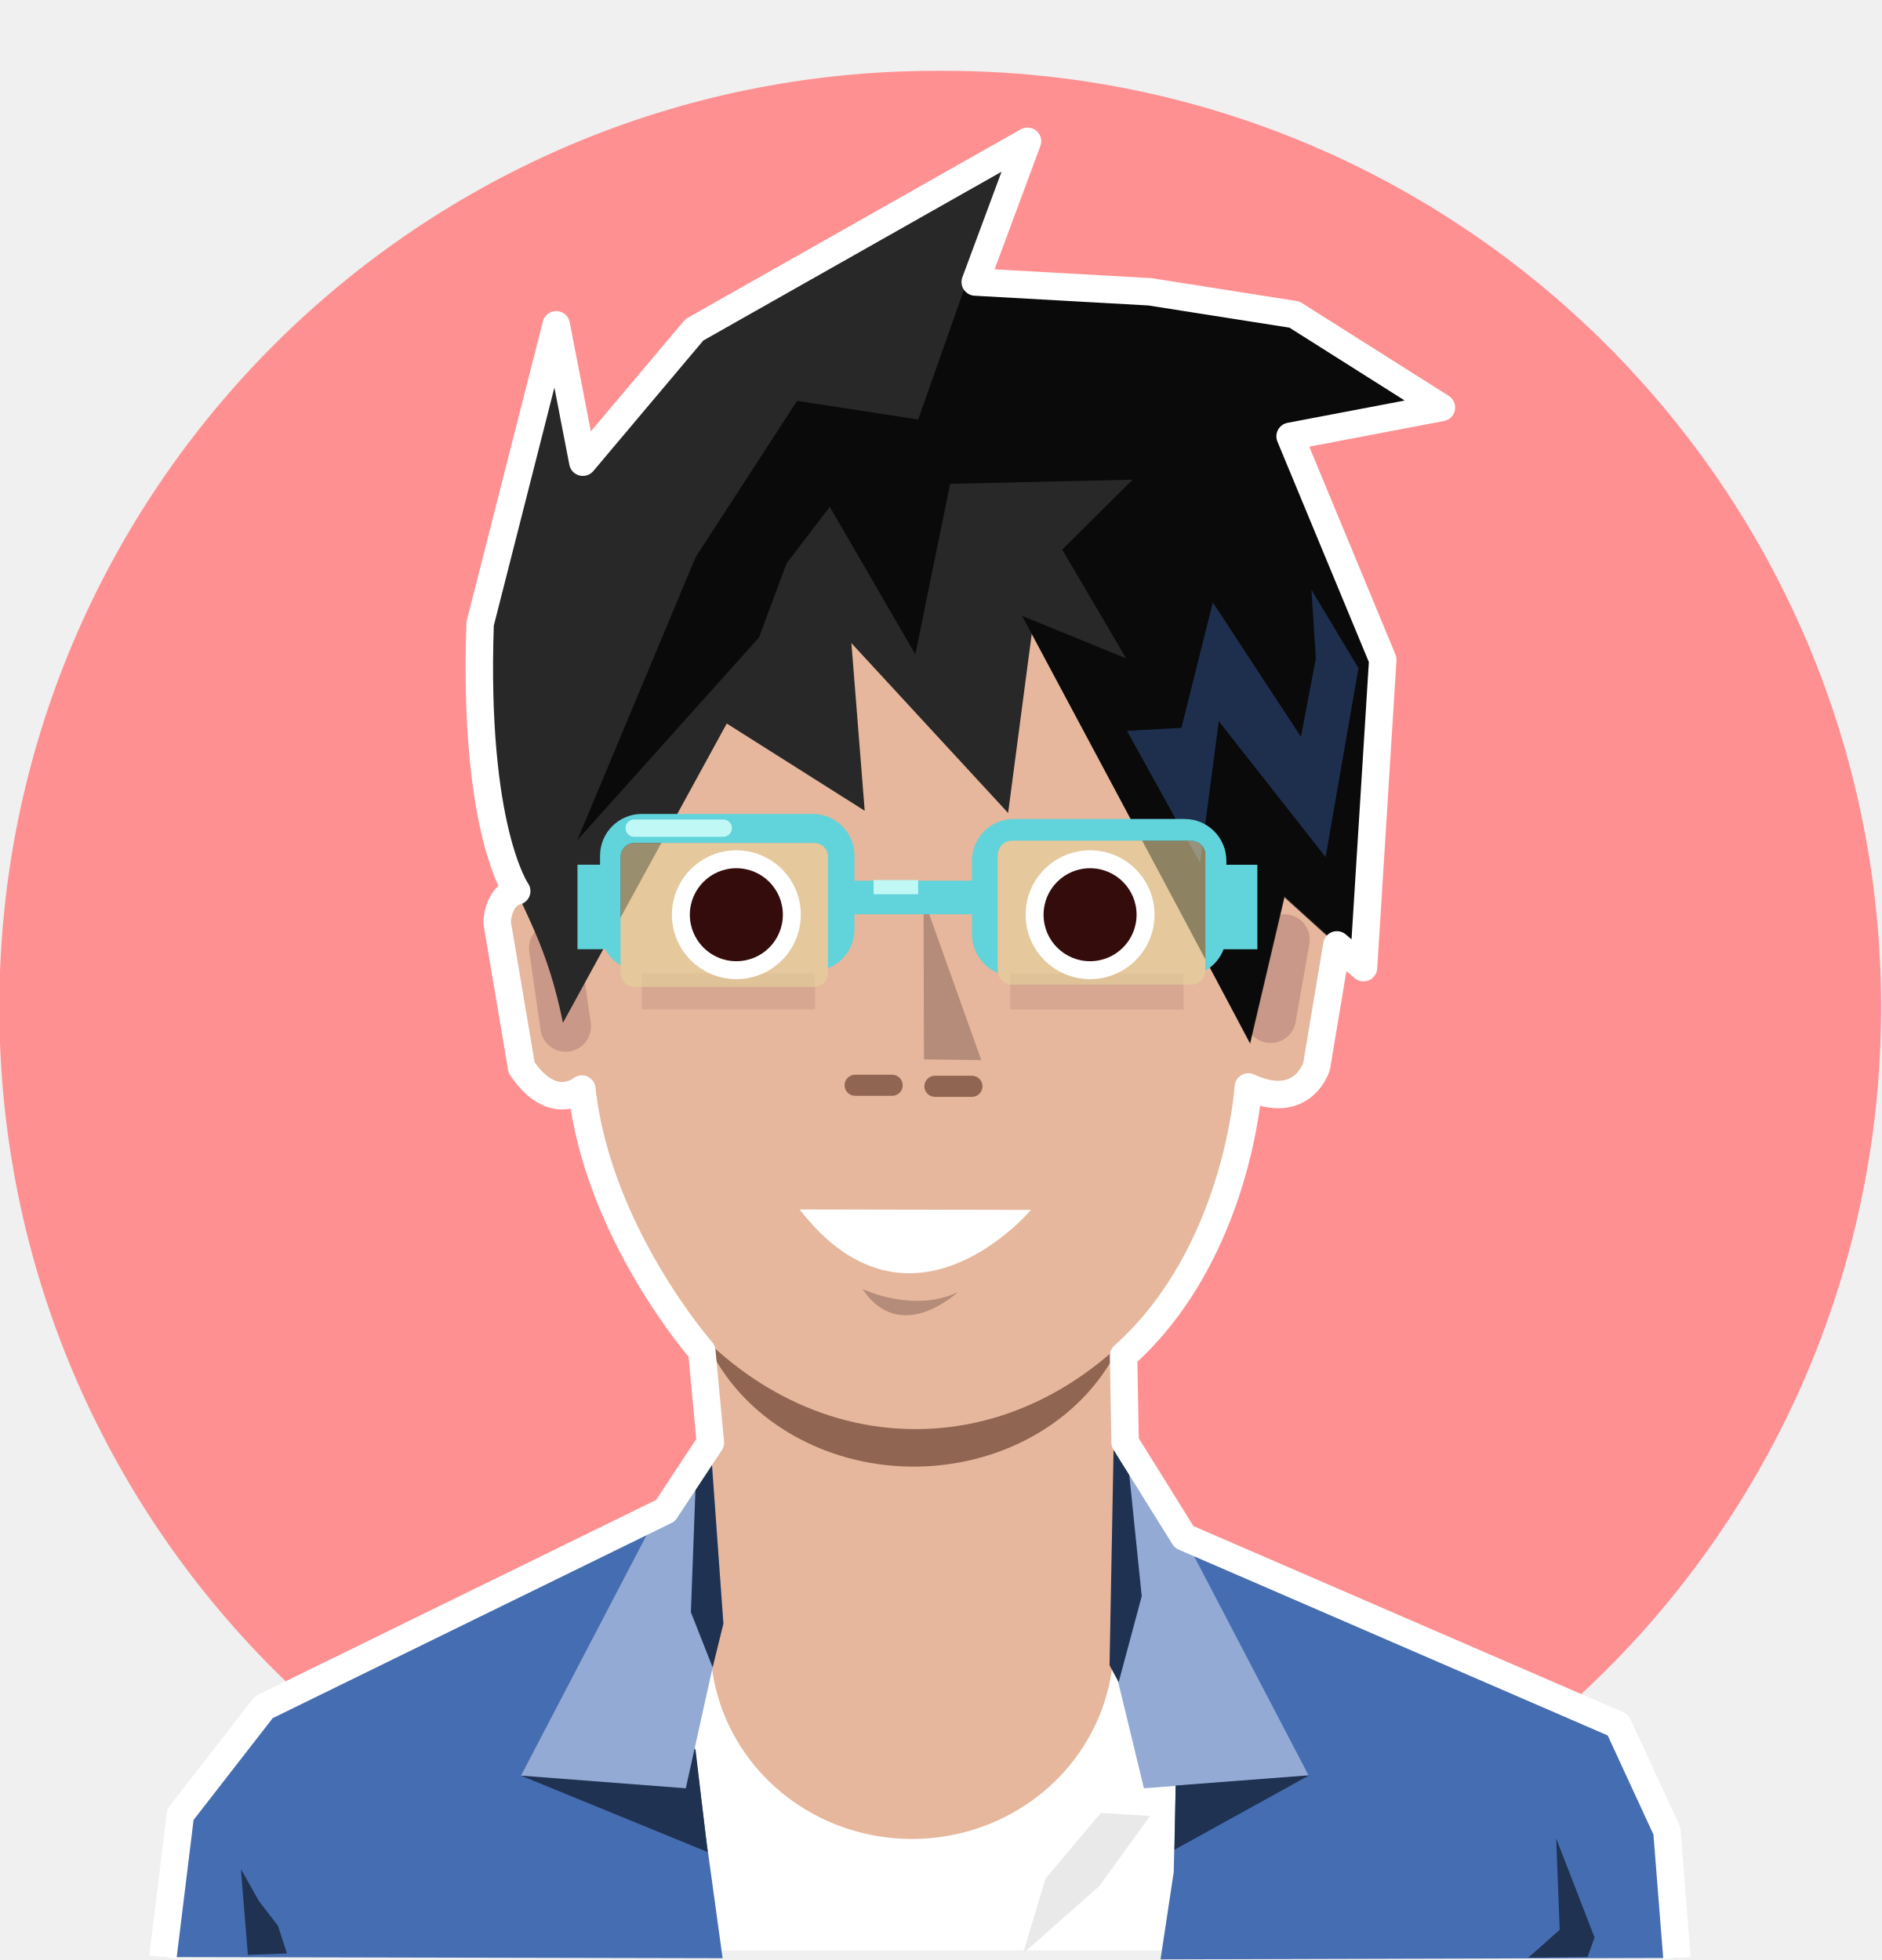
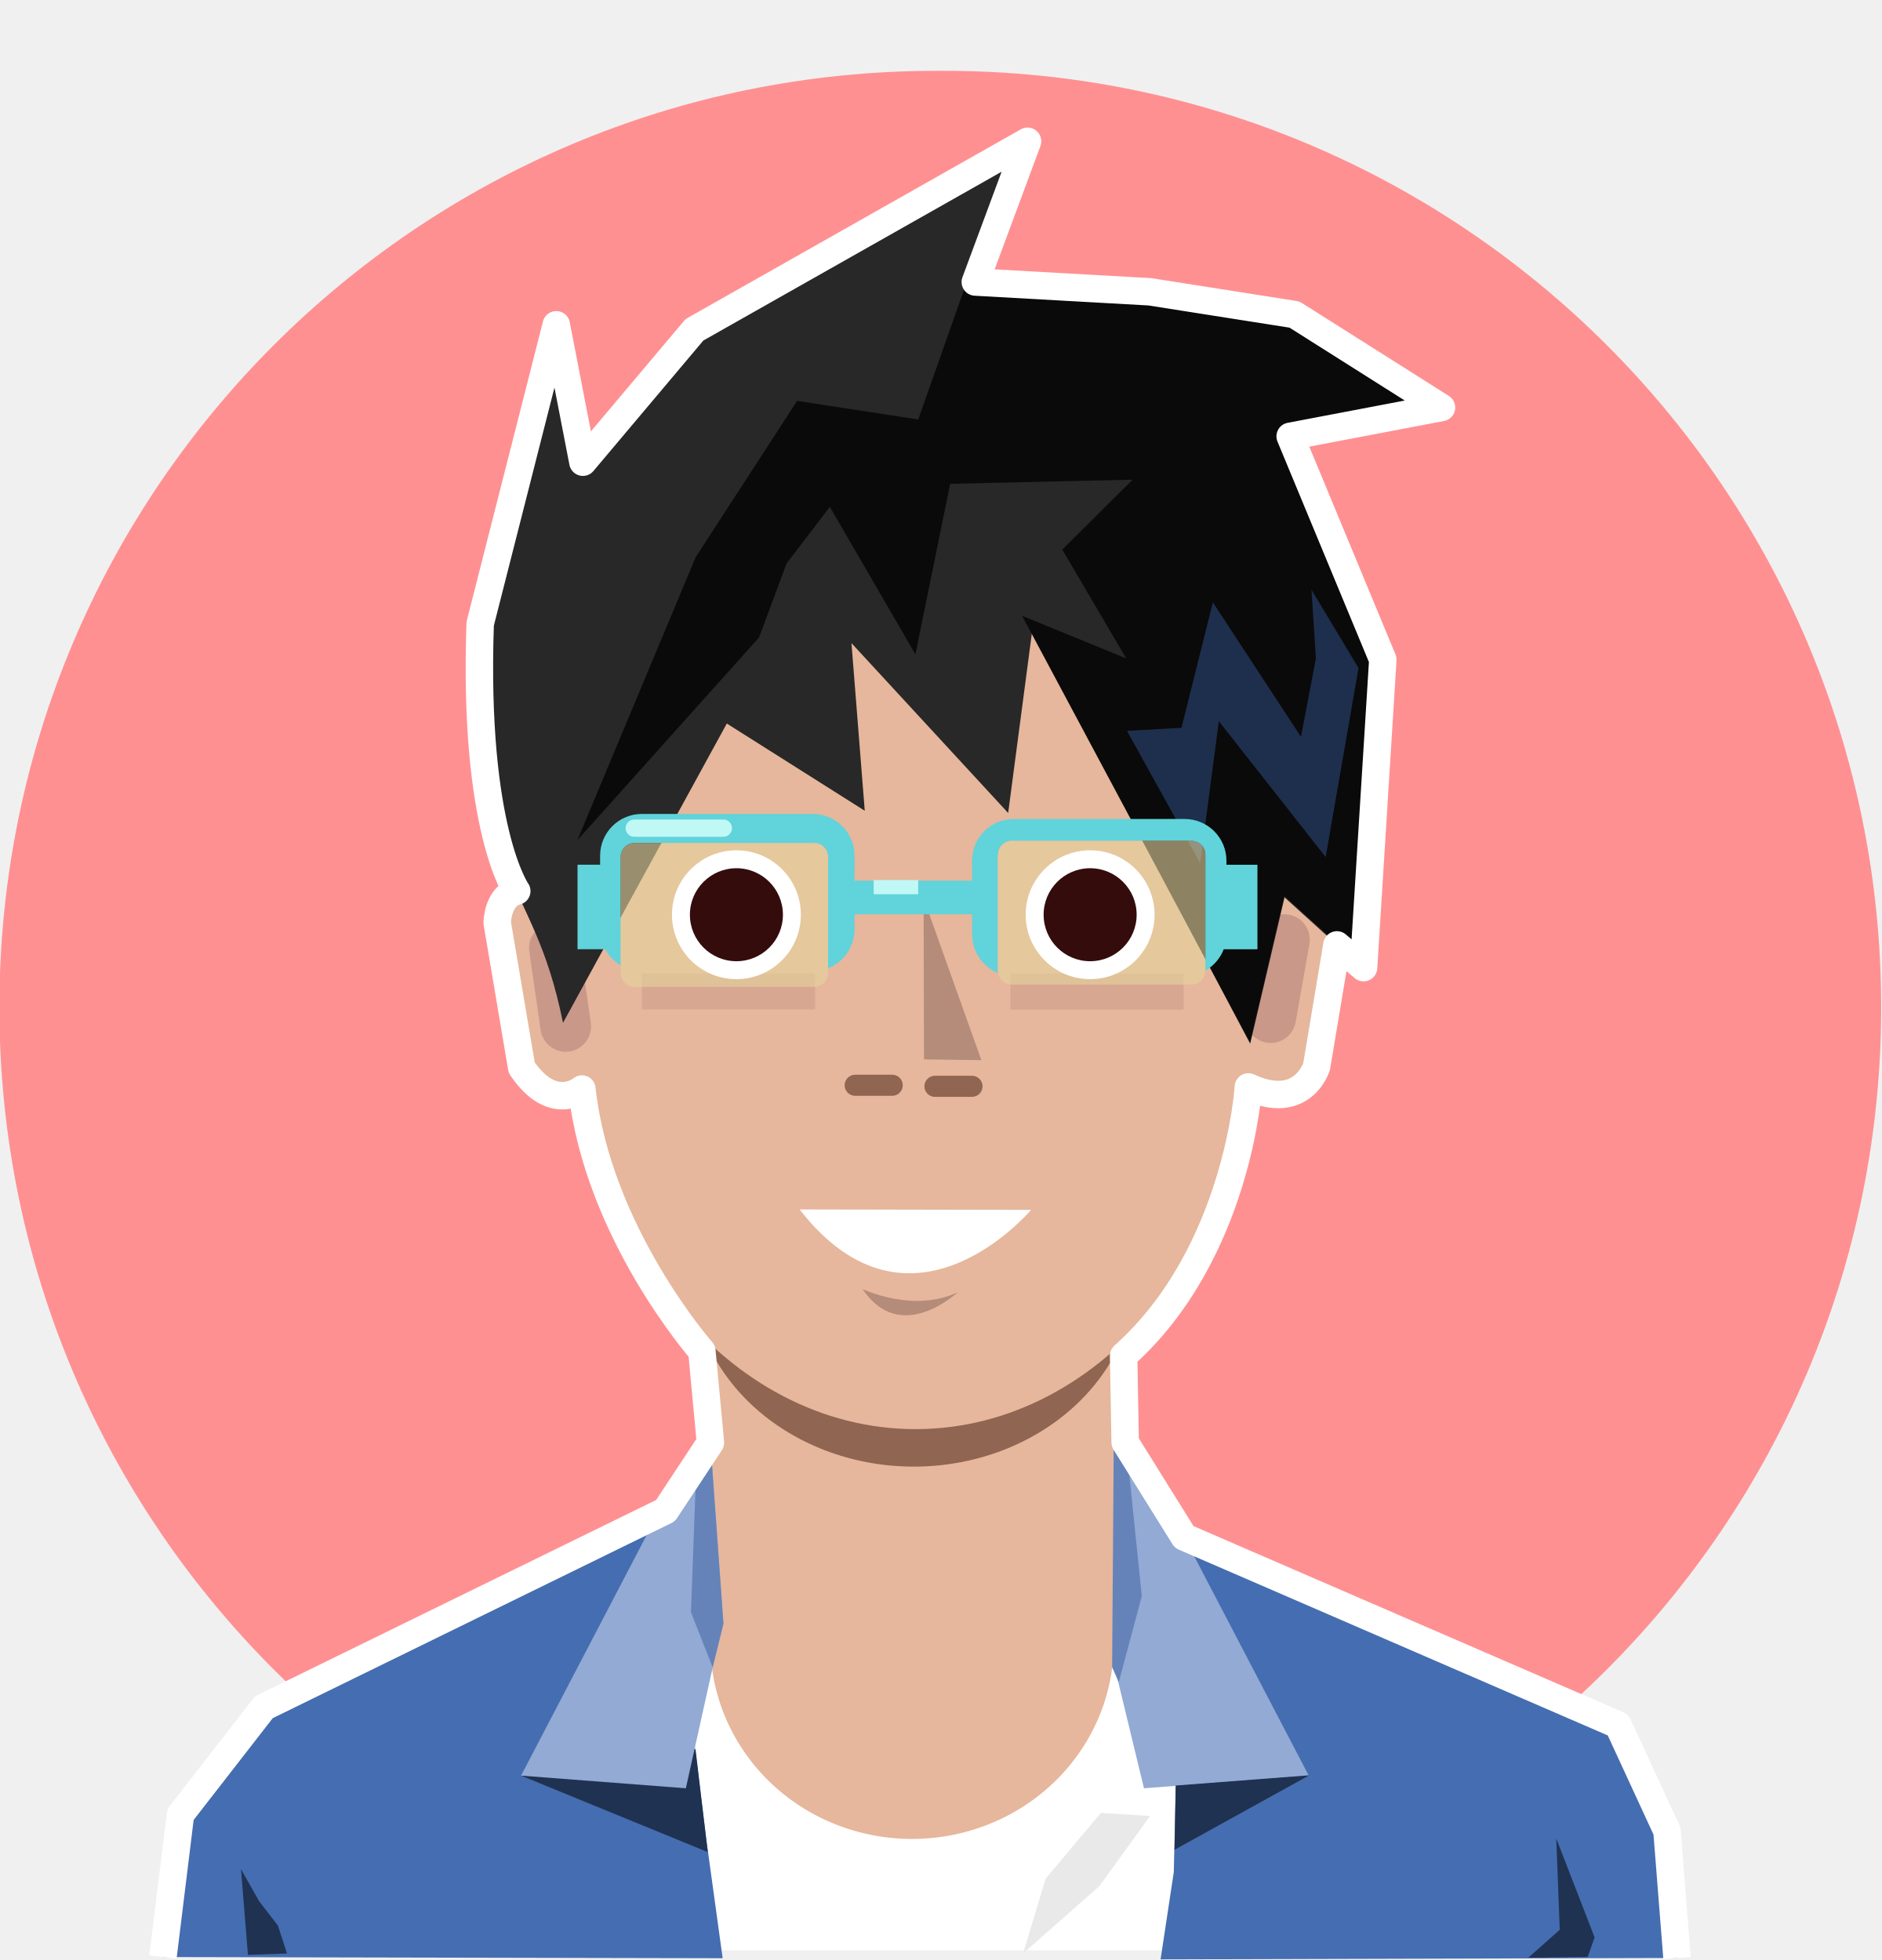
- <svg xmlns="http://www.w3.org/2000/svg" viewBox="0 0 127 132.3">
-   <style>.B{fill-rule:evenodd}.C{fill:#1f3251}</style>
-   <g transform="matrix(.47064 0 0 .47064 17.2 61.5)">
+ <svg xmlns="http://www.w3.org/2000/svg" width="480" height="500" viewBox="0 0 127 132.3">
+   <g transform="translate(17.2 61.5) scale(.47064)">
+     <circle r="127.9" cy="-2.9" cx="98.3" style="isolation:auto;mix-blend-mode:normal;solid-color:#000;solid-opacity:1" color="#000" overflow="visible" fill-opacity="0" stroke-width="2.8" />
    <g transform="matrix(.06526 0 0 .06526 -39.8 -147.1)">
-       <rect width="4134.7" height="4116.2" x="48.4" y="407.4" ry="2058.1" fill="#ff9092" />
-       <path fill="#fff" d="M1571.3 3910.3h1250.3v627.6H1571.3z" />
-       <g class="B">
-         <path d="M3734.4 4554.7l-22-279-107.6-233.2-958.7-408.8-17.3 732.4-29 191.7zm-3326.6-2l38.5-313.2 183.2-235.8 882.5-432 89.6 722.3 36 261.3z" fill="#456db1" />
-         <path d="M2461.2 3374l190.3 255.4 273.9 524.6-362.1 27.8-106.3-439.6 13.5-24.6z" fill="#92aad4" />
+       <rect width="4134.7" height="4116.2" x="48.4" y="407.4" ry="2058.1" rx="2058.1" fill="#ff9092" stroke-width="63" stroke-linejoin="round" />
+       <path style="isolation:auto;mix-blend-mode:normal;solid-color:#000;solid-opacity:1" color="#000" overflow="visible" fill="#fff" stroke-width="10" d="M1571.3 3910.3h1250.3v627.6H1571.3z" />
+       <path d="M3734.4 4554.7l-22-279-107.6-233.2-958.7-408.8-17.3 732.4-29 191.7zM407.8 4552.7l38.5-313.2 183.2-235.8 882.5-432 89.6 722.3 36 261.3z" fill="#456db1" fill-rule="evenodd" />
+       <path d="M2461.2 3374l190.3 255.4 273.9 524.6-362.1 27.8-106.3-439.6 13.5-24.6z" fill="#92aad4" fill-rule="evenodd" />
+       <path d="M1613.6 2946.1a3.3 3.3 0 00-3.2 3.3v912.5c0 .4 0 .8.2 1.1a443.3 430 0 00217.4 370.3 443.3 430 0 00445.3 3.4 443.3 430 0 00223.7-373.5h-.6c.2-.4.2-.8.2-1.3v-912.5c0-1.8-1.4-3.3-3.2-3.3h-879.8z" style="isolation:auto;mix-blend-mode:normal;solid-color:#000;solid-opacity:1" color="#000" overflow="visible" fill="#e6b79c" stroke-width="5" />
+       <path d="M2546.2 3045a488.5 430 0 01-246.5 373.4 488.5 430 0 01-490.8-3.4 488.5 430 0 01-239.7-377" style="isolation:auto;mix-blend-mode:normal;solid-color:#000;solid-opacity:1" color="#000" overflow="visible" fill="#906551" stroke-width="5" />
+       <ellipse ry="925.7" rx="748.4" cy="2466.8" cx="2061.4" style="isolation:auto;mix-blend-mode:normal;solid-color:#000;solid-opacity:1" color="#000" overflow="visible" fill="#e6b79c" stroke-width="5" />
+       <rect transform="rotate(9.5)" ry="97.4" y="1679.2" x="3134.7" height="476" width="197" style="isolation:auto;mix-blend-mode:normal;solid-color:#000;solid-opacity:1" rx="97.4" color="#000" overflow="visible" fill="#e6b79c" stroke-width="5" />
+       <rect transform="scale(-1 1) rotate(9.5)" ry="97.4" y="2360.5" x="-947.6" height="476" width="197" style="isolation:auto;mix-blend-mode:normal;solid-color:#000;solid-opacity:1" rx="97.4" color="#000" overflow="visible" fill="#e6b79c" stroke-width="5" />
+       <path d="M2079.1 2226l126.9 355.6-126-1.7z" fill="#b48c79" fill-rule="evenodd" />
+       <rect transform="rotate(-8.2)" ry="55.7" y="2436.4" x="866.2" height="285.5" width="111.4" style="isolation:auto;mix-blend-mode:normal;solid-color:#000;solid-opacity:1" rx="55.7" color="#000" overflow="visible" fill="#c99888" stroke-width="5" />
+       <rect transform="scale(-1 1) rotate(-10)" ry="55.7" y="1727.1" x="-3286.3" height="285.5" width="111.4" style="isolation:auto;mix-blend-mode:normal;solid-color:#000;solid-opacity:1" rx="55.7" color="#000" overflow="visible" fill="#c99888" stroke-width="5" />
+       <path d="M2307.5 562.2l-731.9 414.3-245.1 291-58.5-302-167.2 657c-13.5 612.1 113 536.2 182 877.1l359.9-657.8 303.1 191.7-29.2-368.4 344.3 373.3 52.6-398.8 479.2 906 75.5-321.7 174 157.6 42.4-676.7-116-273.9-149.6-244.3 393.9-39.4L2576.3 893l-383.6-21.5z" fill="#282828" fill-rule="evenodd" />
+       <path d="M2576.3 893l-399.5-29.9-109.5 310.5-266.1-40.9-222.9 343.5-260 622 399.3-445.6 60.4-162.5 95.1-124.5 188 324.2 76.4-374.8 401-9.1-154.7 153.6 140.5 239.2-228.8-93.6 500.7 937.2 75.5-321.7 174 157.6 42.3-676.7-115.8-273.8-87.8-217.2 332-66.6-322.5-201z" fill="#0a0a0a" fill-rule="evenodd" />
+       <path d="M2526 1857.9l160.8 290.5 41-311.8 234.7 298.7 72.2-415.3-103.4-172.3 9.8 151-32.8 172.3-193.6-295.4-69 275.7z" fill="#1e2f4d" fill-rule="evenodd" />
+       <path style="isolation:auto;mix-blend-mode:normal;solid-color:#000;solid-opacity:1" d="M1460.3 2040.5c-51 0-92 41-92 91.9v19.7h-49.6v185.7h60.7a91.8 91.8 0 0034.1 35.4v-238.4a30.3 30.3 0 0130.4-30.4h394.8a30.3 30.3 0 0130.5 30.4v244.7a91.6 91.6 0 0058.1-85.5v-33h258.3v44a91.7 91.7 0 0056.8 85c-.3-1.9-.6-3.8-.6-5.8V2134c0-3 .5-6 1.3-8.8a30.2 30.2 0 0129.9-25.6h394.8a30.3 30.3 0 0130.4 30.4v254.8a91.5 91.5 0 0040.3-46.9h74.1v-185.7h-68.1v-8.7c0-50.9-41-91.9-92-91.9h-375c-51 0-92 41-92 92v43.6h-258.2v-54.7c0-51-41-92-92-92z" color="#000" overflow="visible" fill="#61d3da" stroke-width="5" />
+       <rect ry="23.2" y="2613.6" x="1905.6" height="46.4" width="127.7" style="isolation:auto;mix-blend-mode:normal;solid-color:#000;solid-opacity:1" rx="23.2" color="#000" overflow="visible" fill="#906551" stroke-width="5" />
+       <rect ry="23.2" y="2615.9" x="2080.9" height="46.4" width="127.7" style="isolation:auto;mix-blend-mode:normal;solid-color:#000;solid-opacity:1" rx="23.2" color="#000" overflow="visible" fill="#906551" stroke-width="5" />
+       <path d="M1806.7 2909.7l508.5 1s-264 314-508.5-1z" fill="#fff" fill-rule="evenodd" />
+       <rect ry="18.9" y="2052.8" x="1424.3" height="37.9" width="233.8" style="isolation:auto;mix-blend-mode:normal;solid-color:#000;solid-opacity:1" rx="18.9" color="#000" overflow="visible" fill="#c0f8f6" stroke-width="5" />
+       <rect ry="0" y="2185.8" x="1969.4" height="31.2" width="97.8" style="isolation:auto;mix-blend-mode:normal;solid-color:#000;solid-opacity:1" color="#000" overflow="visible" fill="#c0f8f6" stroke-width="5" />
+       <path d="M2633 4175.8l-2.5 141.1 296-163.6z" fill="#1f3251" fill-rule="evenodd" />
+       <path d="M2468.5 4236L2347 4380.6l-49.2 164.1 167.4-147.7 111.6-154.3z" fill="#e9e9e9" fill-rule="evenodd" />
+       <path d="M1945 3084.7s111.5 53.4 209 7c0 0-125.4 118.4-209-7z" fill="#b48c79" fill-rule="evenodd" />
+       <path style="isolation:auto;mix-blend-mode:normal;solid-color:#000;solid-opacity:1" color="#000" overflow="visible" opacity=".5" fill="#c99888" stroke-width="10" d="M1460 2391.2h380.7v78.9H1460zM2269.7 2391.7h380.7v78.9h-380.7z" />
+       <path d="M2496.9 3422.5l-3.6 493 14.6 33.2 50.6-189-30.3-295.4z" fill="#6583b9" stroke-width="4.1" />
+       <path d="M1578 4096.1l-383.4 57.9 410.2 168z" fill="#1f3251" stroke-width="4.1" />
+       <path d="M1610.7 3422.2l-142.2 207.2-273.9 524.6 362.1 27.8 61.7-278 21-83.8z" fill="#92aad4" fill-rule="evenodd" />
+       <path d="M1610.7 3422.2l-30.6 44.7-12.2 328 47.8 121.3 23.6-96.2z" fill="#6583b9" fill-rule="evenodd" />
+       <rect ry="30.4" y="2104.5" x="1413.5" height="316.1" width="455.6" style="isolation:auto;mix-blend-mode:normal;solid-color:#000;solid-opacity:1" rx="30.4" color="#000" overflow="visible" fill="#e5d39d" fill-opacity=".6" stroke-width="5" />
+       <g transform="translate(20 51.7)" color="#000" stroke-width="5">
+         <circle style="isolation:auto;mix-blend-mode:normal;solid-color:#000;solid-opacity:1" cx="1647.8" cy="2210.3" r="141.6" overflow="visible" fill="#fff" />
+         <circle r="102.2" style="isolation:auto;mix-blend-mode:normal;solid-color:#000;solid-opacity:1" cx="1647.8" cy="2210.3" overflow="visible" fill="#350c0c" />
      </g>
-       <path d="M1613.6 2946.1a3.3 3.3 0 0 0-3.2 3.3v912.5c0 .4 0 .8.2 1.1a443.3 430 0 0 0 217.4 370.3 443.3 430 0 0 0 445.3 3.4 443.3 430 0 0 0 223.7-373.5h-.6c.2-.4.2-.8.2-1.3v-912.5c0-1.8-1.4-3.3-3.2-3.3h-879.8z" fill="#e6b79c" />
-       <path d="M2546.2 3045a488.5 430 0 0 1-246.5 373.4 488.5 430 0 0 1-490.8-3.4 488.5 430 0 0 1-239.7-377" fill="#906551" />
-       <g fill="#e6b79c">
-         <ellipse ry="925.7" rx="748.4" cy="2466.8" cx="2061.4" />
-         <rect transform="rotate(9.5)" ry="97.4" y="1679.2" x="3134.7" height="476" width="197" />
-         <rect transform="matrix(-.986286 .165048 .165048 .986286 0 0)" ry="97.4" y="2360.5" x="-947.6" height="476" width="197" />
+       <rect ry="30.4" y="2099.5" x="2242.6" height="316.1" width="455.6" style="isolation:auto;mix-blend-mode:normal;solid-color:#000;solid-opacity:1" rx="30.4" color="#000" overflow="visible" fill="#e5d39d" fill-opacity=".6" stroke-width="5" />
+       <g transform="translate(-20 51.7)" color="#000" stroke-width="5">
+         <circle style="isolation:auto;mix-blend-mode:normal;solid-color:#000;solid-opacity:1" cx="2465" cy="2210.3" r="141.6" overflow="visible" fill="#fff" />
+         <circle style="isolation:auto;mix-blend-mode:normal;solid-color:#000;solid-opacity:1" cx="2465" cy="2210.3" r="102.2" overflow="visible" fill="#350c0c" />
      </g>
-       <path d="M2079.1 2226l126.9 355.6-126-1.7z" fill="#b48c79" class="B" />
-       <g fill="#c99888">
-         <rect transform="rotate(351.8)" ry="55.7" y="2436.4" x="866.2" height="285.5" width="111.4" />
-         <rect transform="matrix(-.984808 -.173648 -.173648 .984808 0 0)" ry="55.7" y="1727.1" x="-3286.3" height="285.5" width="111.4" />
-       </g>
-       <g class="B">
-         <path d="M2307.5 562.2l-731.9 414.3-245.1 291-58.5-302-167.2 657c-13.5 612.1 113 536.2 182 877.1l359.9-657.8 303.1 191.7-29.2-368.4 344.3 373.3 52.6-398.8 479.2 906 75.5-321.7 174 157.6 42.4-676.7-116-273.9-149.6-244.3 393.9-39.4L2576.3 893l-383.6-21.5z" fill="#282828" />
-         <path d="M2576.3 893l-399.5-29.9-109.5 310.5-266.1-40.9-222.9 343.5-260 622 399.3-445.6 60.4-162.5 95.1-124.5 188 324.2 76.4-374.8 401-9.1-154.7 153.6 140.5 239.2-228.8-93.6 500.7 937.2 75.5-321.7 174 157.6 42.3-676.7-115.8-273.8-87.8-217.2 332-66.6-322.5-201z" fill="#0a0a0a" />
-         <path d="M2526 1857.9l160.8 290.5 41-311.8 234.7 298.7 72.2-415.3-103.4-172.3 9.8 151-32.8 172.3-193.6-295.4-69 275.7z" fill="#1e2f4d" />
-       </g>
-       <path d="M1460.3 2040.5c-51 0-92 41-92 91.9v19.7h-49.6v185.7h60.7a91.8 91.8 0 0 0 34.1 35.4v-238.4a30.3 30.3 0 0 1 30.4-30.4h394.8a30.3 30.3 0 0 1 30.5 30.4v244.7a91.6 91.6 0 0 0 58.1-85.5v-33h258.3v44a91.7 91.7 0 0 0 56.8 85c-.3-1.9-.6-3.8-.6-5.8V2134c0-3 .5-6 1.3-8.8a30.2 30.2 0 0 1 29.9-25.6h394.8a30.3 30.3 0 0 1 30.4 30.4v254.8a91.5 91.5 0 0 0 40.3-46.9h74.1v-185.7h-68.1v-8.7c0-50.9-41-91.9-92-91.9h-375c-51 0-92 41-92 92v43.6h-258.2v-54.7c0-51-41-92-92-92z" fill="#61d3da" />
-       <g fill="#906551">
-         <rect ry="23.2" y="2613.6" x="1905.6" height="46.4" width="127.7" />
-         <rect ry="23.2" y="2615.9" x="2080.9" height="46.4" width="127.7" />
-       </g>
-       <path d="M1806.7 2909.7l508.5 1s-264 314-508.5-1z" fill="#fff" class="B" />
-       <g fill="#c0f8f6">
-         <rect ry="18.9" y="2052.8" x="1424.3" height="37.9" width="233.8" />
-         <path d="M1969.4 2185.8h97.8v31.2h-97.8z" />
-       </g>
-       <g class="B">
-         <path d="M2633 4175.8l-2.5 141.1 296-163.6z" class="C" />
-         <path d="M2468.5 4236L2347 4380.6l-49.2 164.1 167.4-147.7 111.6-154.3z" fill="#e9e9e9" />
-         <path d="M1945 3084.7s111.5 53.4 209 7c0 0-125.4 118.4-209-7z" fill="#b48c79" />
-       </g>
-       <path opacity=".5" fill="#c99888" d="M1460 2391.2h380.7v78.9H1460zm809.7.5h380.7v78.9h-380.7z" />
-       <path d="M2496.9 3422.5l-9.1 489 20 37.2 50.7-189-30.3-295.4zM1578 4096.1l-383.4 57.9 410.2 168z" class="C" />
-       <g class="B">
-         <path d="M1610.7 3422.2l-142.2 207.2-273.9 524.6 362.1 27.8 61.7-278 21-83.8z" fill="#92aad4" />
-         <path d="M1610.7 3422.2l-30.6 44.7-12.2 328 47.8 121.3 23.6-96.2z" class="C" />
-       </g>
-       <rect ry="30.4" y="2104.5" x="1413.5" height="316.1" width="455.6" fill="#e5d39d" fill-opacity=".6" />
-       <circle cx="1667.8" cy="2262" r="141.6" fill="#fff" />
-       <circle r="102.2" cx="1667.8" cy="2262" fill="#350c0c" />
-       <rect ry="30.4" y="2099.5" x="2242.6" height="316.1" width="455.6" fill="#e5d39d" fill-opacity=".6" />
-       <circle cx="2445" cy="2262" r="141.6" fill="#fff" />
-       <circle cx="2445" cy="2262" r="102.2" fill="#350c0c" />
      <path d="M407.8 4552.7l38.5-313.2 183.2-235.8 882.5-432 98.7-149.5-18.8-201.1s-229-260-263.6-576c0 0-63.8 54.6-132.3-47l-53.8-318.4s.3-58 43-69.6c0 0-96.1-135.9-80.4-587.6l167.2-657 58.5 302 245.1-291 731.9-414.3-114.8 309.3 383.6 21.5L2894 943l323 204.3-332.5 63.3 203.6 491-42.3 676.7-58.5-50-44.6 266.9s-30 100.7-150 45.3c0 0-22.6 366.2-274.1 590.8l3.4 190.3 129.6 208 953.3 413 107.6 233.2 22 279" fill="none" stroke="#fff" stroke-width="60.3" stroke-linejoin="round" />
    </g>
-     <path d="M-1 149.7l-1-12.3L.6 142l2.7 3.5 1.3 4zm183.6.4l4.5-4-.5-13.1 5.5 14.2-1 2.8z" class="C" />
+     <path d="M-1 149.7l-1-12.3L.6 142l2.7 3.5 1.3 4zM182.6 150.1l4.5-4-.5-13.1 5.5 14.2-1 2.8z" fill="#1f3251" stroke-width=".3" />
  </g>
</svg>
